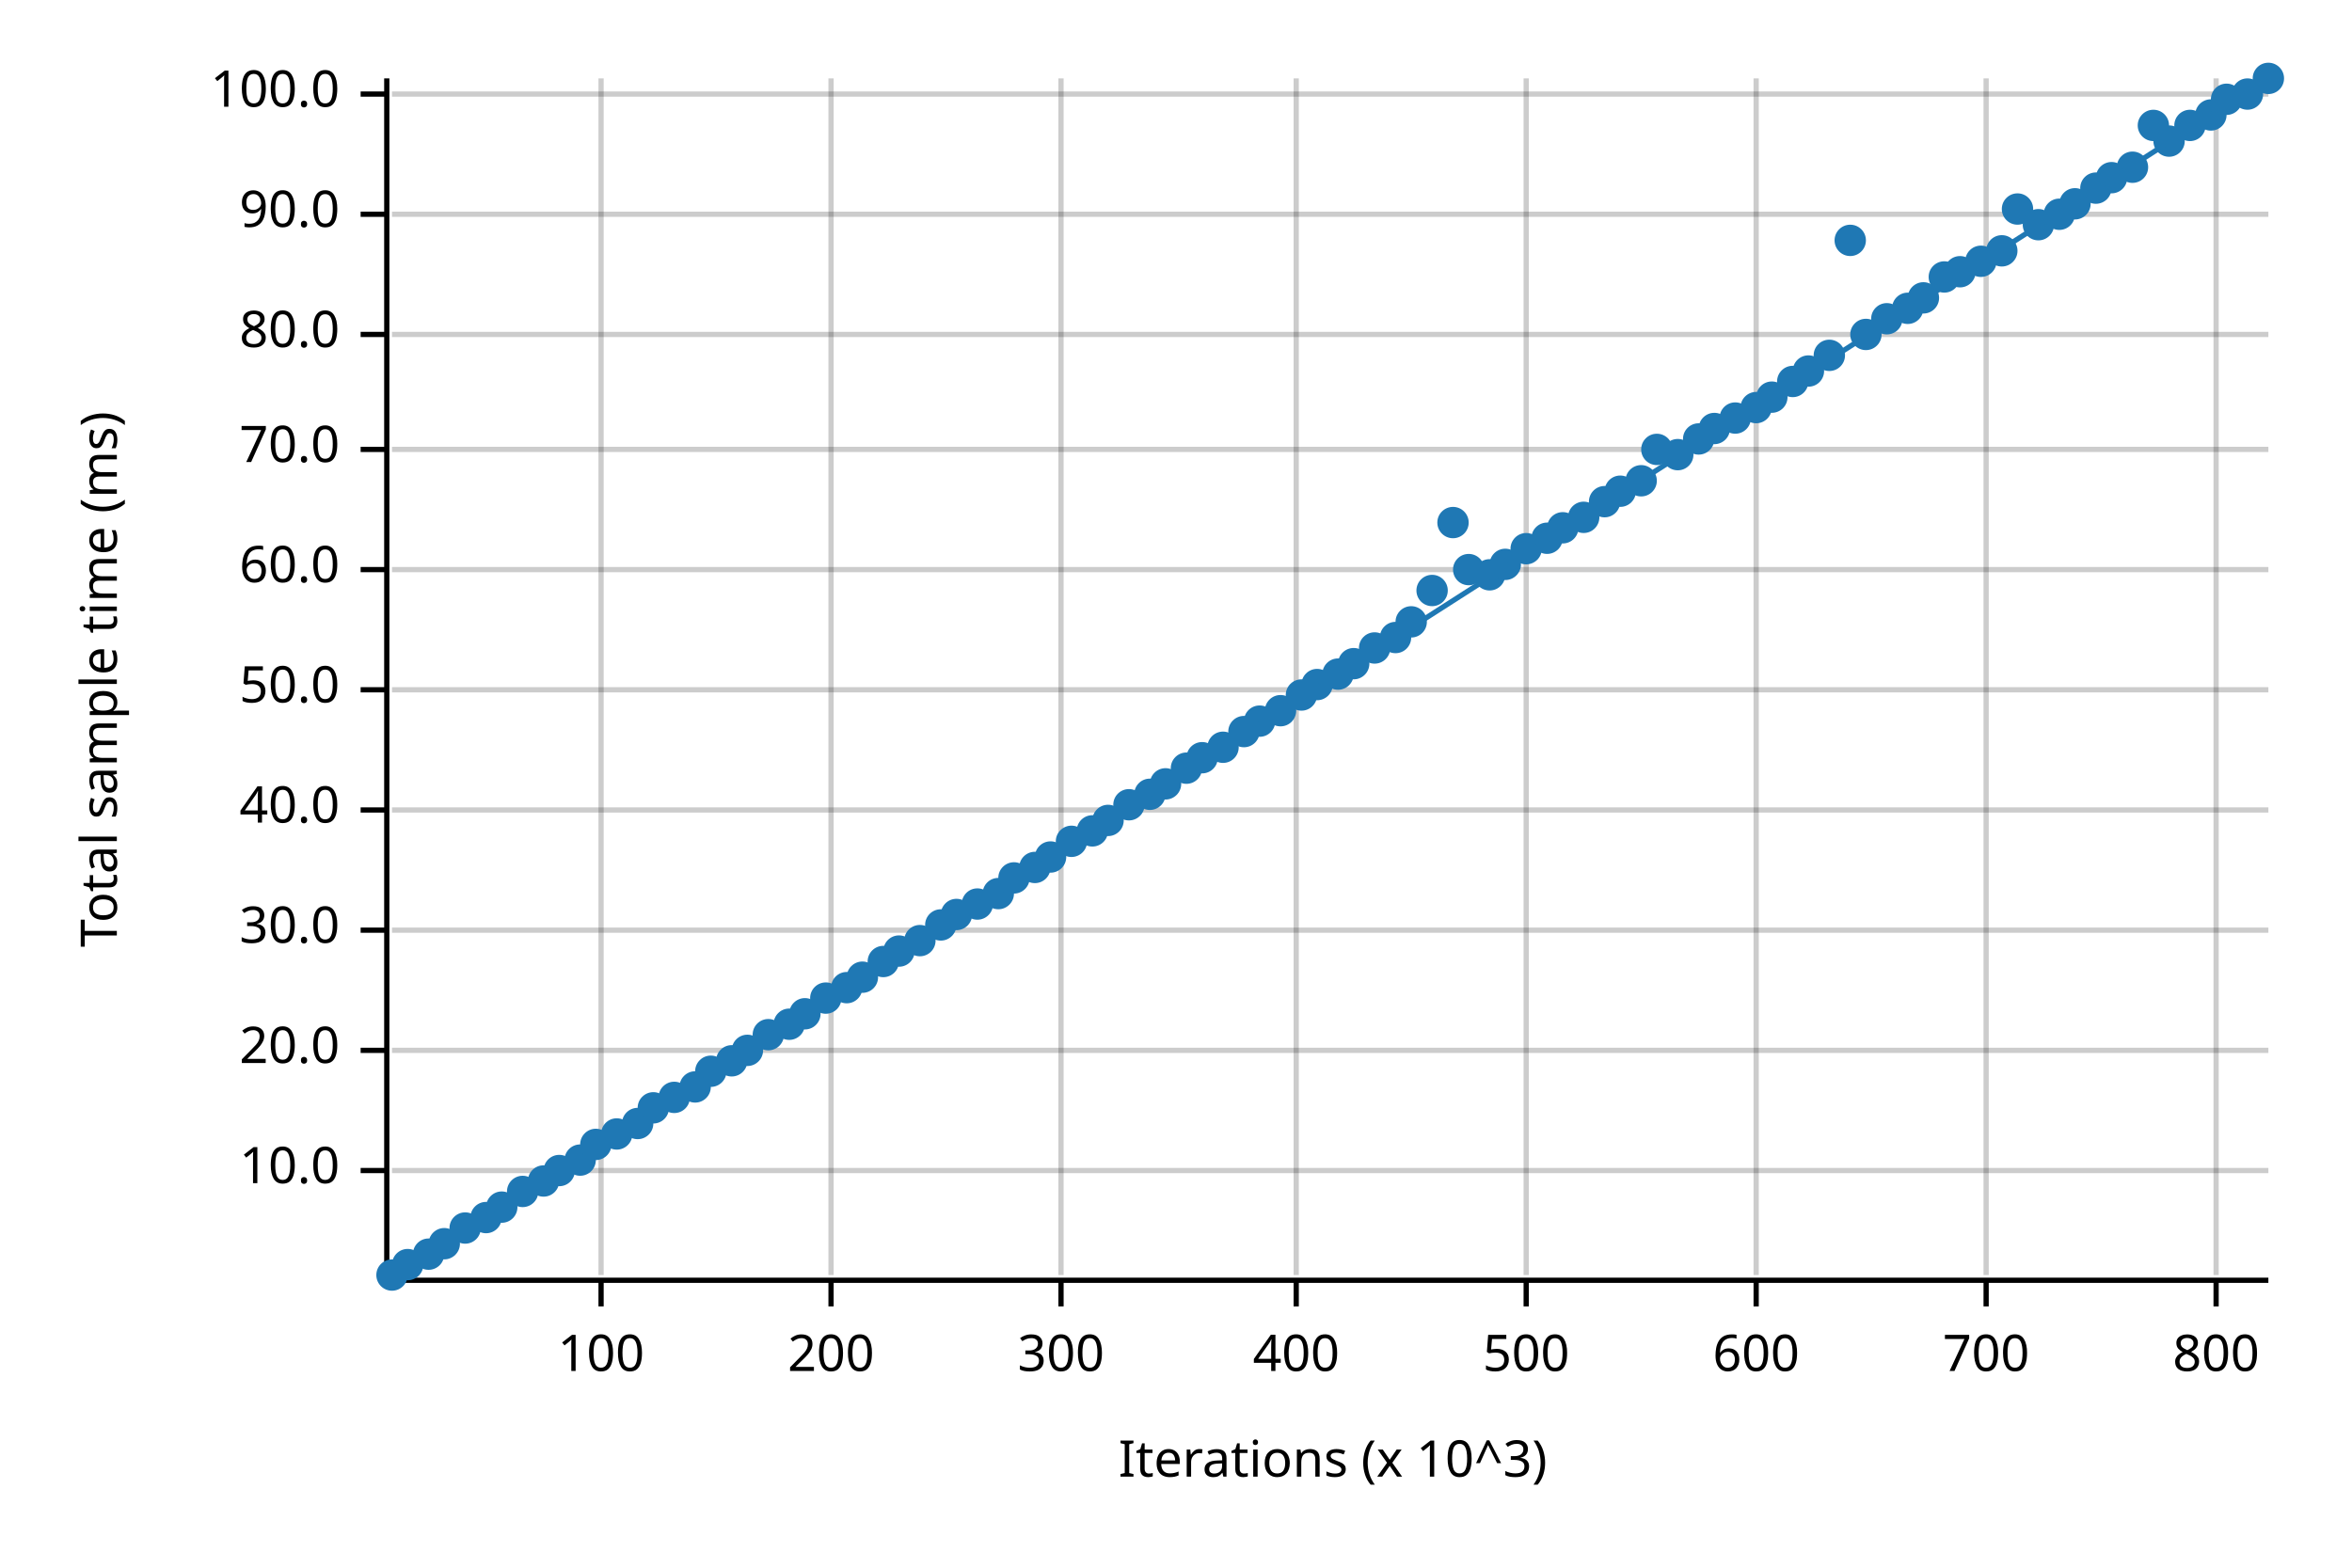
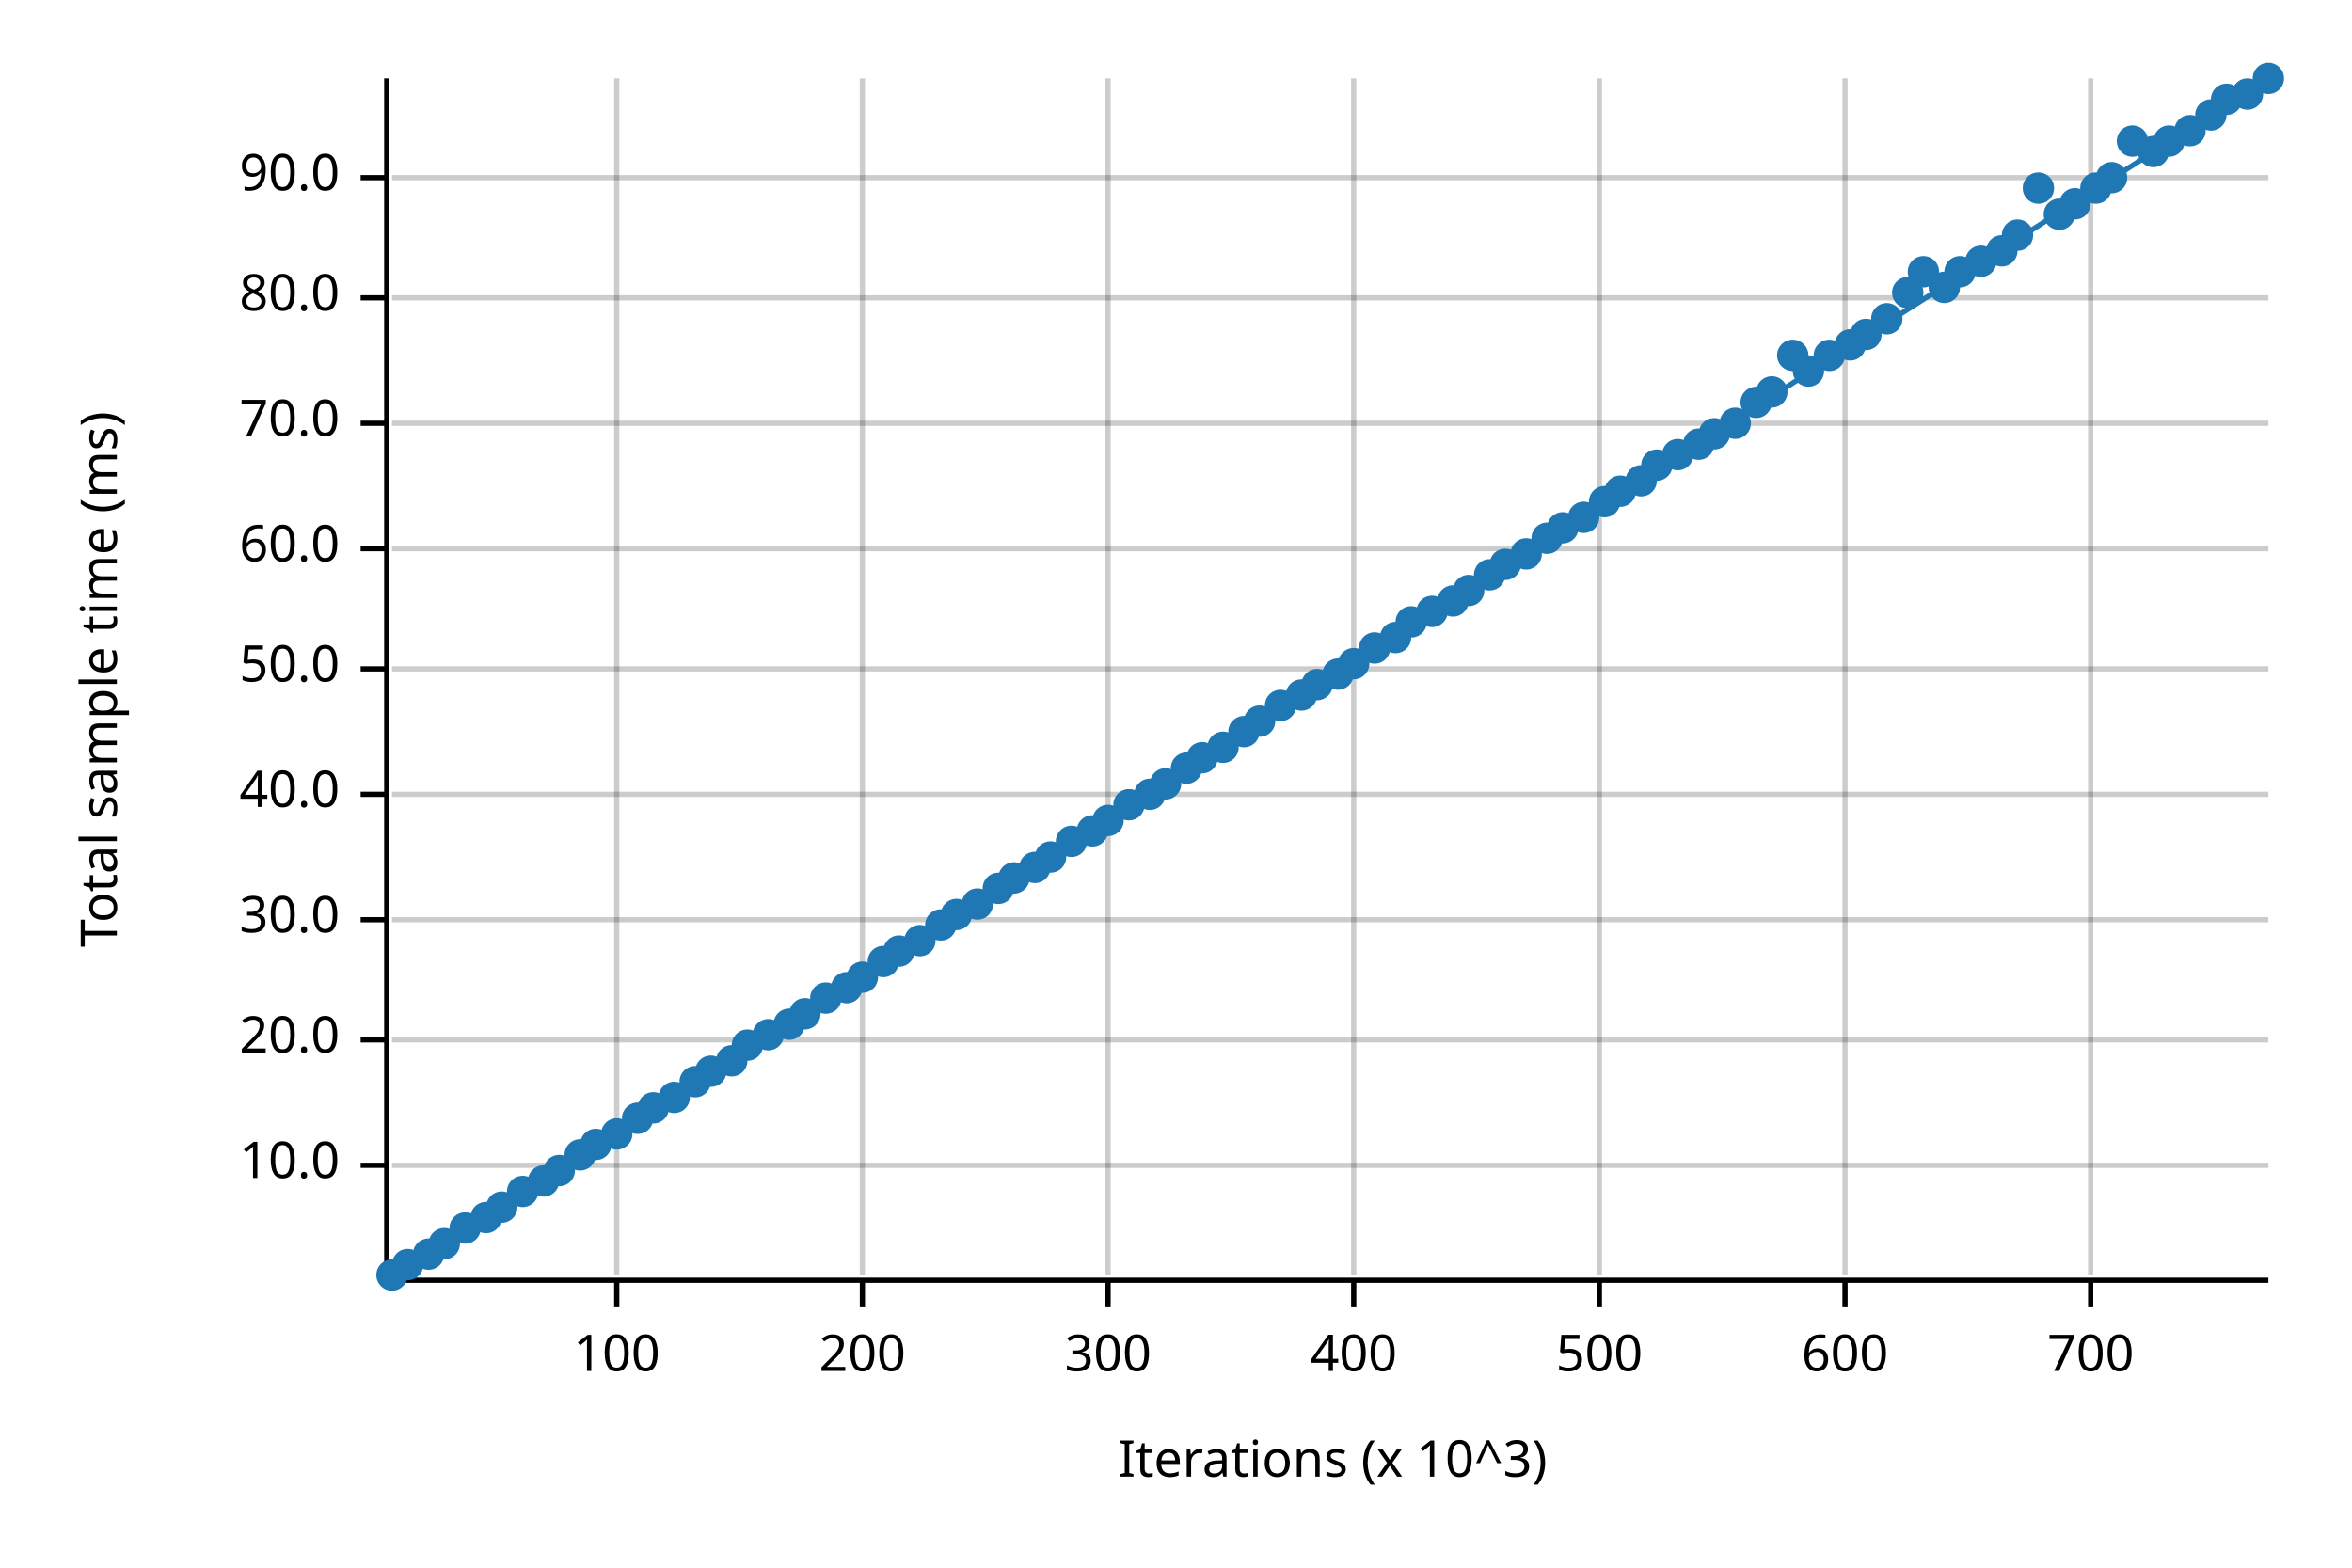
<svg xmlns="http://www.w3.org/2000/svg" width="450" height="300" viewBox="0 0 450 300">
  <text x="15" y="130" dy="0.76em" text-anchor="middle" font-family="sans-serif" font-size="9.677" opacity="1" fill="#000000" transform="rotate(270, 15, 130)">
Total sample time (ms)
</text>
  <text x="255" y="285" dy="-0.5ex" text-anchor="middle" font-family="sans-serif" font-size="9.677" opacity="1" fill="#000000">
Iterations (x 10^3)
</text>
-   <line opacity="0.2" stroke="#000000" stroke-width="1" x1="115" y1="244" x2="115" y2="15" />
-   <line opacity="0.2" stroke="#000000" stroke-width="1" x1="159" y1="244" x2="159" y2="15" />
-   <line opacity="0.2" stroke="#000000" stroke-width="1" x1="203" y1="244" x2="203" y2="15" />
-   <line opacity="0.2" stroke="#000000" stroke-width="1" x1="248" y1="244" x2="248" y2="15" />
-   <line opacity="0.2" stroke="#000000" stroke-width="1" x1="292" y1="244" x2="292" y2="15" />
-   <line opacity="0.2" stroke="#000000" stroke-width="1" x1="336" y1="244" x2="336" y2="15" />
-   <line opacity="0.2" stroke="#000000" stroke-width="1" x1="380" y1="244" x2="380" y2="15" />
-   <line opacity="0.2" stroke="#000000" stroke-width="1" x1="424" y1="244" x2="424" y2="15" />
-   <line opacity="0.2" stroke="#000000" stroke-width="1" x1="75" y1="224" x2="434" y2="224" />
-   <line opacity="0.2" stroke="#000000" stroke-width="1" x1="75" y1="201" x2="434" y2="201" />
-   <line opacity="0.2" stroke="#000000" stroke-width="1" x1="75" y1="178" x2="434" y2="178" />
-   <line opacity="0.2" stroke="#000000" stroke-width="1" x1="75" y1="155" x2="434" y2="155" />
-   <line opacity="0.2" stroke="#000000" stroke-width="1" x1="75" y1="132" x2="434" y2="132" />
-   <line opacity="0.2" stroke="#000000" stroke-width="1" x1="75" y1="109" x2="434" y2="109" />
-   <line opacity="0.2" stroke="#000000" stroke-width="1" x1="75" y1="86" x2="434" y2="86" />
-   <line opacity="0.2" stroke="#000000" stroke-width="1" x1="75" y1="64" x2="434" y2="64" />
-   <line opacity="0.2" stroke="#000000" stroke-width="1" x1="75" y1="41" x2="434" y2="41" />
-   <line opacity="0.2" stroke="#000000" stroke-width="1" x1="75" y1="18" x2="434" y2="18" />
+   <line opacity="0.2" stroke="#000000" stroke-width="1" x1="118" y1="244" x2="118" y2="15" />
+   <line opacity="0.2" stroke="#000000" stroke-width="1" x1="165" y1="244" x2="165" y2="15" />
+   <line opacity="0.2" stroke="#000000" stroke-width="1" x1="212" y1="244" x2="212" y2="15" />
+   <line opacity="0.2" stroke="#000000" stroke-width="1" x1="259" y1="244" x2="259" y2="15" />
+   <line opacity="0.2" stroke="#000000" stroke-width="1" x1="306" y1="244" x2="306" y2="15" />
+   <line opacity="0.2" stroke="#000000" stroke-width="1" x1="353" y1="244" x2="353" y2="15" />
+   <line opacity="0.2" stroke="#000000" stroke-width="1" x1="400" y1="244" x2="400" y2="15" />
+   <line opacity="0.2" stroke="#000000" stroke-width="1" x1="75" y1="223" x2="434" y2="223" />
+   <line opacity="0.2" stroke="#000000" stroke-width="1" x1="75" y1="199" x2="434" y2="199" />
+   <line opacity="0.2" stroke="#000000" stroke-width="1" x1="75" y1="176" x2="434" y2="176" />
+   <line opacity="0.2" stroke="#000000" stroke-width="1" x1="75" y1="152" x2="434" y2="152" />
+   <line opacity="0.2" stroke="#000000" stroke-width="1" x1="75" y1="128" x2="434" y2="128" />
+   <line opacity="0.2" stroke="#000000" stroke-width="1" x1="75" y1="105" x2="434" y2="105" />
+   <line opacity="0.2" stroke="#000000" stroke-width="1" x1="75" y1="81" x2="434" y2="81" />
+   <line opacity="0.2" stroke="#000000" stroke-width="1" x1="75" y1="57" x2="434" y2="57" />
+   <line opacity="0.2" stroke="#000000" stroke-width="1" x1="75" y1="34" x2="434" y2="34" />
  <polyline fill="none" opacity="1" stroke="#000000" stroke-width="1" points="74,15 74,244 " />
-   <text x="65" y="224" dy="0.5ex" text-anchor="end" font-family="sans-serif" font-size="9.677" opacity="1" fill="#000000">
+   <text x="65" y="223" dy="0.5ex" text-anchor="end" font-family="sans-serif" font-size="9.677" opacity="1" fill="#000000">
10.0
</text>
-   <polyline fill="none" opacity="1" stroke="#000000" stroke-width="1" points="69,224 74,224 " />
-   <text x="65" y="201" dy="0.5ex" text-anchor="end" font-family="sans-serif" font-size="9.677" opacity="1" fill="#000000">
+   <polyline fill="none" opacity="1" stroke="#000000" stroke-width="1" points="69,223 74,223 " />
+   <text x="65" y="199" dy="0.5ex" text-anchor="end" font-family="sans-serif" font-size="9.677" opacity="1" fill="#000000">
20.0
</text>
-   <polyline fill="none" opacity="1" stroke="#000000" stroke-width="1" points="69,201 74,201 " />
-   <text x="65" y="178" dy="0.5ex" text-anchor="end" font-family="sans-serif" font-size="9.677" opacity="1" fill="#000000">
+   <polyline fill="none" opacity="1" stroke="#000000" stroke-width="1" points="69,199 74,199 " />
+   <text x="65" y="176" dy="0.5ex" text-anchor="end" font-family="sans-serif" font-size="9.677" opacity="1" fill="#000000">
30.0
</text>
-   <polyline fill="none" opacity="1" stroke="#000000" stroke-width="1" points="69,178 74,178 " />
-   <text x="65" y="155" dy="0.5ex" text-anchor="end" font-family="sans-serif" font-size="9.677" opacity="1" fill="#000000">
+   <polyline fill="none" opacity="1" stroke="#000000" stroke-width="1" points="69,176 74,176 " />
+   <text x="65" y="152" dy="0.5ex" text-anchor="end" font-family="sans-serif" font-size="9.677" opacity="1" fill="#000000">
40.0
</text>
-   <polyline fill="none" opacity="1" stroke="#000000" stroke-width="1" points="69,155 74,155 " />
-   <text x="65" y="132" dy="0.5ex" text-anchor="end" font-family="sans-serif" font-size="9.677" opacity="1" fill="#000000">
+   <polyline fill="none" opacity="1" stroke="#000000" stroke-width="1" points="69,152 74,152 " />
+   <text x="65" y="128" dy="0.5ex" text-anchor="end" font-family="sans-serif" font-size="9.677" opacity="1" fill="#000000">
50.0
</text>
-   <polyline fill="none" opacity="1" stroke="#000000" stroke-width="1" points="69,132 74,132 " />
-   <text x="65" y="109" dy="0.5ex" text-anchor="end" font-family="sans-serif" font-size="9.677" opacity="1" fill="#000000">
+   <polyline fill="none" opacity="1" stroke="#000000" stroke-width="1" points="69,128 74,128 " />
+   <text x="65" y="105" dy="0.5ex" text-anchor="end" font-family="sans-serif" font-size="9.677" opacity="1" fill="#000000">
60.0
</text>
-   <polyline fill="none" opacity="1" stroke="#000000" stroke-width="1" points="69,109 74,109 " />
-   <text x="65" y="86" dy="0.5ex" text-anchor="end" font-family="sans-serif" font-size="9.677" opacity="1" fill="#000000">
+   <polyline fill="none" opacity="1" stroke="#000000" stroke-width="1" points="69,105 74,105 " />
+   <text x="65" y="81" dy="0.5ex" text-anchor="end" font-family="sans-serif" font-size="9.677" opacity="1" fill="#000000">
70.0
</text>
-   <polyline fill="none" opacity="1" stroke="#000000" stroke-width="1" points="69,86 74,86 " />
-   <text x="65" y="64" dy="0.5ex" text-anchor="end" font-family="sans-serif" font-size="9.677" opacity="1" fill="#000000">
+   <polyline fill="none" opacity="1" stroke="#000000" stroke-width="1" points="69,81 74,81 " />
+   <text x="65" y="57" dy="0.5ex" text-anchor="end" font-family="sans-serif" font-size="9.677" opacity="1" fill="#000000">
80.0
</text>
-   <polyline fill="none" opacity="1" stroke="#000000" stroke-width="1" points="69,64 74,64 " />
-   <text x="65" y="41" dy="0.5ex" text-anchor="end" font-family="sans-serif" font-size="9.677" opacity="1" fill="#000000">
+   <polyline fill="none" opacity="1" stroke="#000000" stroke-width="1" points="69,57 74,57 " />
+   <text x="65" y="34" dy="0.5ex" text-anchor="end" font-family="sans-serif" font-size="9.677" opacity="1" fill="#000000">
90.0
</text>
-   <polyline fill="none" opacity="1" stroke="#000000" stroke-width="1" points="69,41 74,41 " />
-   <text x="65" y="18" dy="0.5ex" text-anchor="end" font-family="sans-serif" font-size="9.677" opacity="1" fill="#000000">
- 100.0
- </text>
-   <polyline fill="none" opacity="1" stroke="#000000" stroke-width="1" points="69,18 74,18 " />
+   <polyline fill="none" opacity="1" stroke="#000000" stroke-width="1" points="69,34 74,34 " />
  <polyline fill="none" opacity="1" stroke="#000000" stroke-width="1" points="75,245 434,245 " />
-   <text x="115" y="255" dy="0.76em" text-anchor="middle" font-family="sans-serif" font-size="9.677" opacity="1" fill="#000000">
+   <text x="118" y="255" dy="0.76em" text-anchor="middle" font-family="sans-serif" font-size="9.677" opacity="1" fill="#000000">
100
</text>
-   <polyline fill="none" opacity="1" stroke="#000000" stroke-width="1" points="115,245 115,250 " />
-   <text x="159" y="255" dy="0.76em" text-anchor="middle" font-family="sans-serif" font-size="9.677" opacity="1" fill="#000000">
+   <polyline fill="none" opacity="1" stroke="#000000" stroke-width="1" points="118,245 118,250 " />
+   <text x="165" y="255" dy="0.76em" text-anchor="middle" font-family="sans-serif" font-size="9.677" opacity="1" fill="#000000">
200
</text>
-   <polyline fill="none" opacity="1" stroke="#000000" stroke-width="1" points="159,245 159,250 " />
-   <text x="203" y="255" dy="0.76em" text-anchor="middle" font-family="sans-serif" font-size="9.677" opacity="1" fill="#000000">
+   <polyline fill="none" opacity="1" stroke="#000000" stroke-width="1" points="165,245 165,250 " />
+   <text x="212" y="255" dy="0.76em" text-anchor="middle" font-family="sans-serif" font-size="9.677" opacity="1" fill="#000000">
300
</text>
-   <polyline fill="none" opacity="1" stroke="#000000" stroke-width="1" points="203,245 203,250 " />
-   <text x="248" y="255" dy="0.76em" text-anchor="middle" font-family="sans-serif" font-size="9.677" opacity="1" fill="#000000">
+   <polyline fill="none" opacity="1" stroke="#000000" stroke-width="1" points="212,245 212,250 " />
+   <text x="259" y="255" dy="0.76em" text-anchor="middle" font-family="sans-serif" font-size="9.677" opacity="1" fill="#000000">
400
</text>
-   <polyline fill="none" opacity="1" stroke="#000000" stroke-width="1" points="248,245 248,250 " />
-   <text x="292" y="255" dy="0.76em" text-anchor="middle" font-family="sans-serif" font-size="9.677" opacity="1" fill="#000000">
+   <polyline fill="none" opacity="1" stroke="#000000" stroke-width="1" points="259,245 259,250 " />
+   <text x="306" y="255" dy="0.76em" text-anchor="middle" font-family="sans-serif" font-size="9.677" opacity="1" fill="#000000">
500
</text>
-   <polyline fill="none" opacity="1" stroke="#000000" stroke-width="1" points="292,245 292,250 " />
-   <text x="336" y="255" dy="0.76em" text-anchor="middle" font-family="sans-serif" font-size="9.677" opacity="1" fill="#000000">
+   <polyline fill="none" opacity="1" stroke="#000000" stroke-width="1" points="306,245 306,250 " />
+   <text x="353" y="255" dy="0.76em" text-anchor="middle" font-family="sans-serif" font-size="9.677" opacity="1" fill="#000000">
600
</text>
-   <polyline fill="none" opacity="1" stroke="#000000" stroke-width="1" points="336,245 336,250 " />
-   <text x="380" y="255" dy="0.76em" text-anchor="middle" font-family="sans-serif" font-size="9.677" opacity="1" fill="#000000">
+   <polyline fill="none" opacity="1" stroke="#000000" stroke-width="1" points="353,245 353,250 " />
+   <text x="400" y="255" dy="0.76em" text-anchor="middle" font-family="sans-serif" font-size="9.677" opacity="1" fill="#000000">
700
</text>
-   <polyline fill="none" opacity="1" stroke="#000000" stroke-width="1" points="380,245 380,250 " />
-   <text x="424" y="255" dy="0.76em" text-anchor="middle" font-family="sans-serif" font-size="9.677" opacity="1" fill="#000000">
- 800
- </text>
-   <polyline fill="none" opacity="1" stroke="#000000" stroke-width="1" points="424,245 424,250 " />
+   <polyline fill="none" opacity="1" stroke="#000000" stroke-width="1" points="400,245 400,250 " />
  <circle cx="75" cy="244" r="3" opacity="1" fill="#1F78B4" stroke="none" stroke-width="1" />
  <circle cx="78" cy="242" r="3" opacity="1" fill="#1F78B4" stroke="none" stroke-width="1" />
  <circle cx="82" cy="240" r="3" opacity="1" fill="#1F78B4" stroke="none" stroke-width="1" />
  <circle cx="85" cy="238" r="3" opacity="1" fill="#1F78B4" stroke="none" stroke-width="1" />
  <circle cx="89" cy="235" r="3" opacity="1" fill="#1F78B4" stroke="none" stroke-width="1" />
  <circle cx="93" cy="233" r="3" opacity="1" fill="#1F78B4" stroke="none" stroke-width="1" />
  <circle cx="96" cy="231" r="3" opacity="1" fill="#1F78B4" stroke="none" stroke-width="1" />
  <circle cx="100" cy="228" r="3" opacity="1" fill="#1F78B4" stroke="none" stroke-width="1" />
  <circle cx="104" cy="226" r="3" opacity="1" fill="#1F78B4" stroke="none" stroke-width="1" />
  <circle cx="107" cy="224" r="3" opacity="1" fill="#1F78B4" stroke="none" stroke-width="1" />
-   <circle cx="111" cy="222" r="3" opacity="1" fill="#1F78B4" stroke="none" stroke-width="1" />
+   <circle cx="111" cy="221" r="3" opacity="1" fill="#1F78B4" stroke="none" stroke-width="1" />
  <circle cx="114" cy="219" r="3" opacity="1" fill="#1F78B4" stroke="none" stroke-width="1" />
  <circle cx="118" cy="217" r="3" opacity="1" fill="#1F78B4" stroke="none" stroke-width="1" />
-   <circle cx="122" cy="215" r="3" opacity="1" fill="#1F78B4" stroke="none" stroke-width="1" />
+   <circle cx="122" cy="214" r="3" opacity="1" fill="#1F78B4" stroke="none" stroke-width="1" />
  <circle cx="125" cy="212" r="3" opacity="1" fill="#1F78B4" stroke="none" stroke-width="1" />
  <circle cx="129" cy="210" r="3" opacity="1" fill="#1F78B4" stroke="none" stroke-width="1" />
-   <circle cx="133" cy="208" r="3" opacity="1" fill="#1F78B4" stroke="none" stroke-width="1" />
+   <circle cx="133" cy="207" r="3" opacity="1" fill="#1F78B4" stroke="none" stroke-width="1" />
  <circle cx="136" cy="205" r="3" opacity="1" fill="#1F78B4" stroke="none" stroke-width="1" />
  <circle cx="140" cy="203" r="3" opacity="1" fill="#1F78B4" stroke="none" stroke-width="1" />
-   <circle cx="143" cy="201" r="3" opacity="1" fill="#1F78B4" stroke="none" stroke-width="1" />
+   <circle cx="143" cy="200" r="3" opacity="1" fill="#1F78B4" stroke="none" stroke-width="1" />
  <circle cx="147" cy="198" r="3" opacity="1" fill="#1F78B4" stroke="none" stroke-width="1" />
  <circle cx="151" cy="196" r="3" opacity="1" fill="#1F78B4" stroke="none" stroke-width="1" />
  <circle cx="154" cy="194" r="3" opacity="1" fill="#1F78B4" stroke="none" stroke-width="1" />
  <circle cx="158" cy="191" r="3" opacity="1" fill="#1F78B4" stroke="none" stroke-width="1" />
  <circle cx="162" cy="189" r="3" opacity="1" fill="#1F78B4" stroke="none" stroke-width="1" />
  <circle cx="165" cy="187" r="3" opacity="1" fill="#1F78B4" stroke="none" stroke-width="1" />
  <circle cx="169" cy="184" r="3" opacity="1" fill="#1F78B4" stroke="none" stroke-width="1" />
  <circle cx="172" cy="182" r="3" opacity="1" fill="#1F78B4" stroke="none" stroke-width="1" />
  <circle cx="176" cy="180" r="3" opacity="1" fill="#1F78B4" stroke="none" stroke-width="1" />
  <circle cx="180" cy="177" r="3" opacity="1" fill="#1F78B4" stroke="none" stroke-width="1" />
  <circle cx="183" cy="175" r="3" opacity="1" fill="#1F78B4" stroke="none" stroke-width="1" />
  <circle cx="187" cy="173" r="3" opacity="1" fill="#1F78B4" stroke="none" stroke-width="1" />
-   <circle cx="191" cy="171" r="3" opacity="1" fill="#1F78B4" stroke="none" stroke-width="1" />
+   <circle cx="191" cy="170" r="3" opacity="1" fill="#1F78B4" stroke="none" stroke-width="1" />
  <circle cx="194" cy="168" r="3" opacity="1" fill="#1F78B4" stroke="none" stroke-width="1" />
  <circle cx="198" cy="166" r="3" opacity="1" fill="#1F78B4" stroke="none" stroke-width="1" />
  <circle cx="201" cy="164" r="3" opacity="1" fill="#1F78B4" stroke="none" stroke-width="1" />
  <circle cx="205" cy="161" r="3" opacity="1" fill="#1F78B4" stroke="none" stroke-width="1" />
  <circle cx="209" cy="159" r="3" opacity="1" fill="#1F78B4" stroke="none" stroke-width="1" />
  <circle cx="212" cy="157" r="3" opacity="1" fill="#1F78B4" stroke="none" stroke-width="1" />
  <circle cx="216" cy="154" r="3" opacity="1" fill="#1F78B4" stroke="none" stroke-width="1" />
  <circle cx="220" cy="152" r="3" opacity="1" fill="#1F78B4" stroke="none" stroke-width="1" />
  <circle cx="223" cy="150" r="3" opacity="1" fill="#1F78B4" stroke="none" stroke-width="1" />
  <circle cx="227" cy="147" r="3" opacity="1" fill="#1F78B4" stroke="none" stroke-width="1" />
  <circle cx="230" cy="145" r="3" opacity="1" fill="#1F78B4" stroke="none" stroke-width="1" />
  <circle cx="234" cy="143" r="3" opacity="1" fill="#1F78B4" stroke="none" stroke-width="1" />
  <circle cx="238" cy="140" r="3" opacity="1" fill="#1F78B4" stroke="none" stroke-width="1" />
  <circle cx="241" cy="138" r="3" opacity="1" fill="#1F78B4" stroke="none" stroke-width="1" />
-   <circle cx="245" cy="136" r="3" opacity="1" fill="#1F78B4" stroke="none" stroke-width="1" />
+   <circle cx="245" cy="135" r="3" opacity="1" fill="#1F78B4" stroke="none" stroke-width="1" />
  <circle cx="249" cy="133" r="3" opacity="1" fill="#1F78B4" stroke="none" stroke-width="1" />
  <circle cx="252" cy="131" r="3" opacity="1" fill="#1F78B4" stroke="none" stroke-width="1" />
  <circle cx="256" cy="129" r="3" opacity="1" fill="#1F78B4" stroke="none" stroke-width="1" />
  <circle cx="259" cy="127" r="3" opacity="1" fill="#1F78B4" stroke="none" stroke-width="1" />
  <circle cx="263" cy="124" r="3" opacity="1" fill="#1F78B4" stroke="none" stroke-width="1" />
  <circle cx="267" cy="122" r="3" opacity="1" fill="#1F78B4" stroke="none" stroke-width="1" />
  <circle cx="270" cy="119" r="3" opacity="1" fill="#1F78B4" stroke="none" stroke-width="1" />
-   <circle cx="274" cy="113" r="3" opacity="1" fill="#1F78B4" stroke="none" stroke-width="1" />
-   <circle cx="278" cy="100" r="3" opacity="1" fill="#1F78B4" stroke="none" stroke-width="1" />
-   <circle cx="281" cy="109" r="3" opacity="1" fill="#1F78B4" stroke="none" stroke-width="1" />
+   <circle cx="274" cy="117" r="3" opacity="1" fill="#1F78B4" stroke="none" stroke-width="1" />
+   <circle cx="278" cy="115" r="3" opacity="1" fill="#1F78B4" stroke="none" stroke-width="1" />
+   <circle cx="281" cy="113" r="3" opacity="1" fill="#1F78B4" stroke="none" stroke-width="1" />
  <circle cx="285" cy="110" r="3" opacity="1" fill="#1F78B4" stroke="none" stroke-width="1" />
  <circle cx="288" cy="108" r="3" opacity="1" fill="#1F78B4" stroke="none" stroke-width="1" />
-   <circle cx="292" cy="105" r="3" opacity="1" fill="#1F78B4" stroke="none" stroke-width="1" />
+   <circle cx="292" cy="106" r="3" opacity="1" fill="#1F78B4" stroke="none" stroke-width="1" />
  <circle cx="296" cy="103" r="3" opacity="1" fill="#1F78B4" stroke="none" stroke-width="1" />
  <circle cx="299" cy="101" r="3" opacity="1" fill="#1F78B4" stroke="none" stroke-width="1" />
  <circle cx="303" cy="99" r="3" opacity="1" fill="#1F78B4" stroke="none" stroke-width="1" />
  <circle cx="307" cy="96" r="3" opacity="1" fill="#1F78B4" stroke="none" stroke-width="1" />
  <circle cx="310" cy="94" r="3" opacity="1" fill="#1F78B4" stroke="none" stroke-width="1" />
  <circle cx="314" cy="92" r="3" opacity="1" fill="#1F78B4" stroke="none" stroke-width="1" />
-   <circle cx="317" cy="86" r="3" opacity="1" fill="#1F78B4" stroke="none" stroke-width="1" />
+   <circle cx="317" cy="89" r="3" opacity="1" fill="#1F78B4" stroke="none" stroke-width="1" />
  <circle cx="321" cy="87" r="3" opacity="1" fill="#1F78B4" stroke="none" stroke-width="1" />
-   <circle cx="325" cy="84" r="3" opacity="1" fill="#1F78B4" stroke="none" stroke-width="1" />
-   <circle cx="328" cy="82" r="3" opacity="1" fill="#1F78B4" stroke="none" stroke-width="1" />
-   <circle cx="332" cy="80" r="3" opacity="1" fill="#1F78B4" stroke="none" stroke-width="1" />
-   <circle cx="336" cy="78" r="3" opacity="1" fill="#1F78B4" stroke="none" stroke-width="1" />
-   <circle cx="339" cy="76" r="3" opacity="1" fill="#1F78B4" stroke="none" stroke-width="1" />
-   <circle cx="343" cy="73" r="3" opacity="1" fill="#1F78B4" stroke="none" stroke-width="1" />
+   <circle cx="325" cy="85" r="3" opacity="1" fill="#1F78B4" stroke="none" stroke-width="1" />
+   <circle cx="328" cy="83" r="3" opacity="1" fill="#1F78B4" stroke="none" stroke-width="1" />
+   <circle cx="332" cy="81" r="3" opacity="1" fill="#1F78B4" stroke="none" stroke-width="1" />
+   <circle cx="336" cy="77" r="3" opacity="1" fill="#1F78B4" stroke="none" stroke-width="1" />
+   <circle cx="339" cy="75" r="3" opacity="1" fill="#1F78B4" stroke="none" stroke-width="1" />
+   <circle cx="343" cy="68" r="3" opacity="1" fill="#1F78B4" stroke="none" stroke-width="1" />
  <circle cx="346" cy="71" r="3" opacity="1" fill="#1F78B4" stroke="none" stroke-width="1" />
  <circle cx="350" cy="68" r="3" opacity="1" fill="#1F78B4" stroke="none" stroke-width="1" />
-   <circle cx="354" cy="46" r="3" opacity="1" fill="#1F78B4" stroke="none" stroke-width="1" />
+   <circle cx="354" cy="66" r="3" opacity="1" fill="#1F78B4" stroke="none" stroke-width="1" />
  <circle cx="357" cy="64" r="3" opacity="1" fill="#1F78B4" stroke="none" stroke-width="1" />
  <circle cx="361" cy="61" r="3" opacity="1" fill="#1F78B4" stroke="none" stroke-width="1" />
-   <circle cx="365" cy="59" r="3" opacity="1" fill="#1F78B4" stroke="none" stroke-width="1" />
-   <circle cx="368" cy="57" r="3" opacity="1" fill="#1F78B4" stroke="none" stroke-width="1" />
-   <circle cx="372" cy="53" r="3" opacity="1" fill="#1F78B4" stroke="none" stroke-width="1" />
+   <circle cx="365" cy="56" r="3" opacity="1" fill="#1F78B4" stroke="none" stroke-width="1" />
+   <circle cx="368" cy="52" r="3" opacity="1" fill="#1F78B4" stroke="none" stroke-width="1" />
+   <circle cx="372" cy="55" r="3" opacity="1" fill="#1F78B4" stroke="none" stroke-width="1" />
  <circle cx="375" cy="52" r="3" opacity="1" fill="#1F78B4" stroke="none" stroke-width="1" />
  <circle cx="379" cy="50" r="3" opacity="1" fill="#1F78B4" stroke="none" stroke-width="1" />
  <circle cx="383" cy="48" r="3" opacity="1" fill="#1F78B4" stroke="none" stroke-width="1" />
-   <circle cx="386" cy="40" r="3" opacity="1" fill="#1F78B4" stroke="none" stroke-width="1" />
-   <circle cx="390" cy="43" r="3" opacity="1" fill="#1F78B4" stroke="none" stroke-width="1" />
+   <circle cx="386" cy="45" r="3" opacity="1" fill="#1F78B4" stroke="none" stroke-width="1" />
+   <circle cx="390" cy="36" r="3" opacity="1" fill="#1F78B4" stroke="none" stroke-width="1" />
  <circle cx="394" cy="41" r="3" opacity="1" fill="#1F78B4" stroke="none" stroke-width="1" />
  <circle cx="397" cy="39" r="3" opacity="1" fill="#1F78B4" stroke="none" stroke-width="1" />
  <circle cx="401" cy="36" r="3" opacity="1" fill="#1F78B4" stroke="none" stroke-width="1" />
  <circle cx="404" cy="34" r="3" opacity="1" fill="#1F78B4" stroke="none" stroke-width="1" />
-   <circle cx="408" cy="32" r="3" opacity="1" fill="#1F78B4" stroke="none" stroke-width="1" />
-   <circle cx="412" cy="24" r="3" opacity="1" fill="#1F78B4" stroke="none" stroke-width="1" />
+   <circle cx="408" cy="27" r="3" opacity="1" fill="#1F78B4" stroke="none" stroke-width="1" />
+   <circle cx="412" cy="29" r="3" opacity="1" fill="#1F78B4" stroke="none" stroke-width="1" />
  <circle cx="415" cy="27" r="3" opacity="1" fill="#1F78B4" stroke="none" stroke-width="1" />
-   <circle cx="419" cy="24" r="3" opacity="1" fill="#1F78B4" stroke="none" stroke-width="1" />
+   <circle cx="419" cy="25" r="3" opacity="1" fill="#1F78B4" stroke="none" stroke-width="1" />
  <circle cx="423" cy="22" r="3" opacity="1" fill="#1F78B4" stroke="none" stroke-width="1" />
  <circle cx="426" cy="19" r="3" opacity="1" fill="#1F78B4" stroke="none" stroke-width="1" />
  <circle cx="430" cy="18" r="3" opacity="1" fill="#1F78B4" stroke="none" stroke-width="1" />
  <circle cx="434" cy="15" r="3" opacity="1" fill="#1F78B4" stroke="none" stroke-width="1" />
  <polyline fill="none" opacity="1" stroke="#1F78B4" stroke-width="1" points="75,245 434,15 " />
  <polygon opacity="0.25" fill="#1F78B4" points="75,245 434,15 434,15 " />
</svg>
